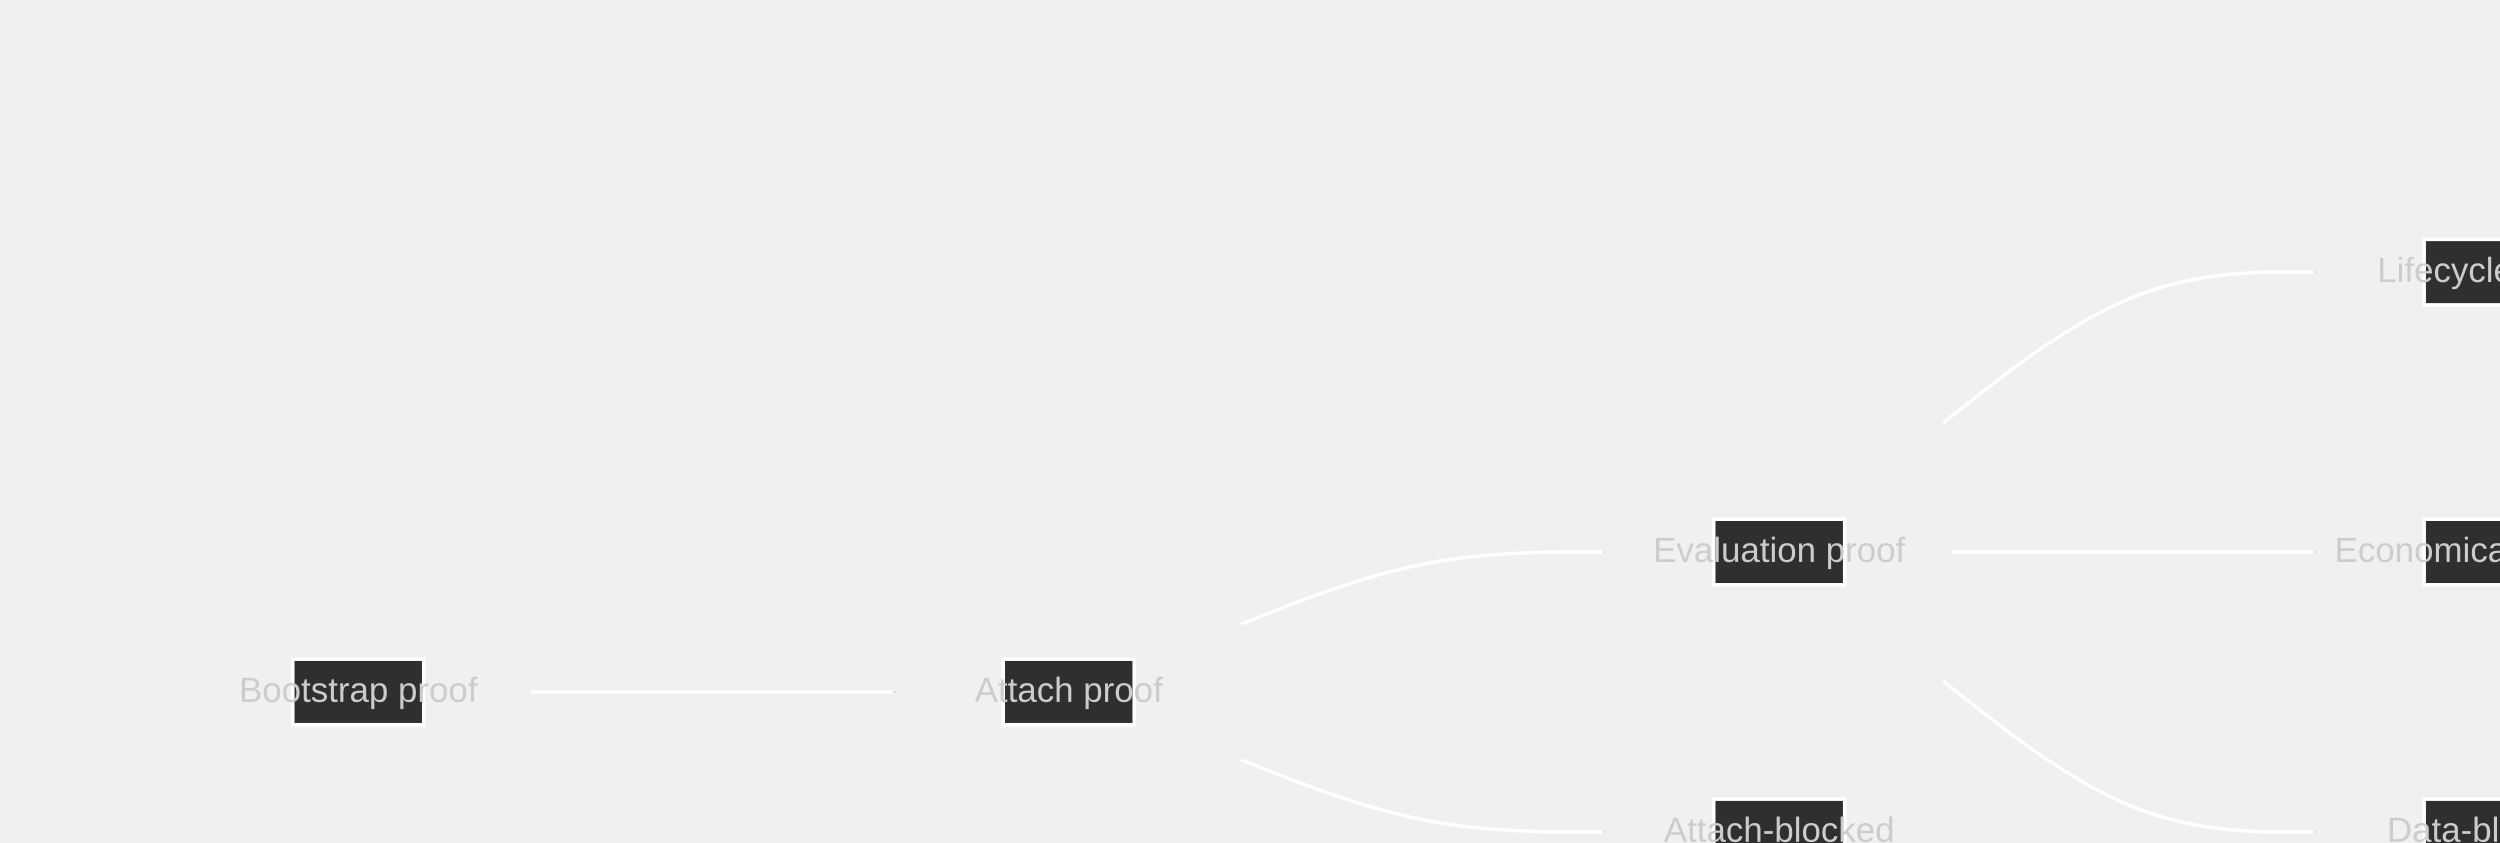
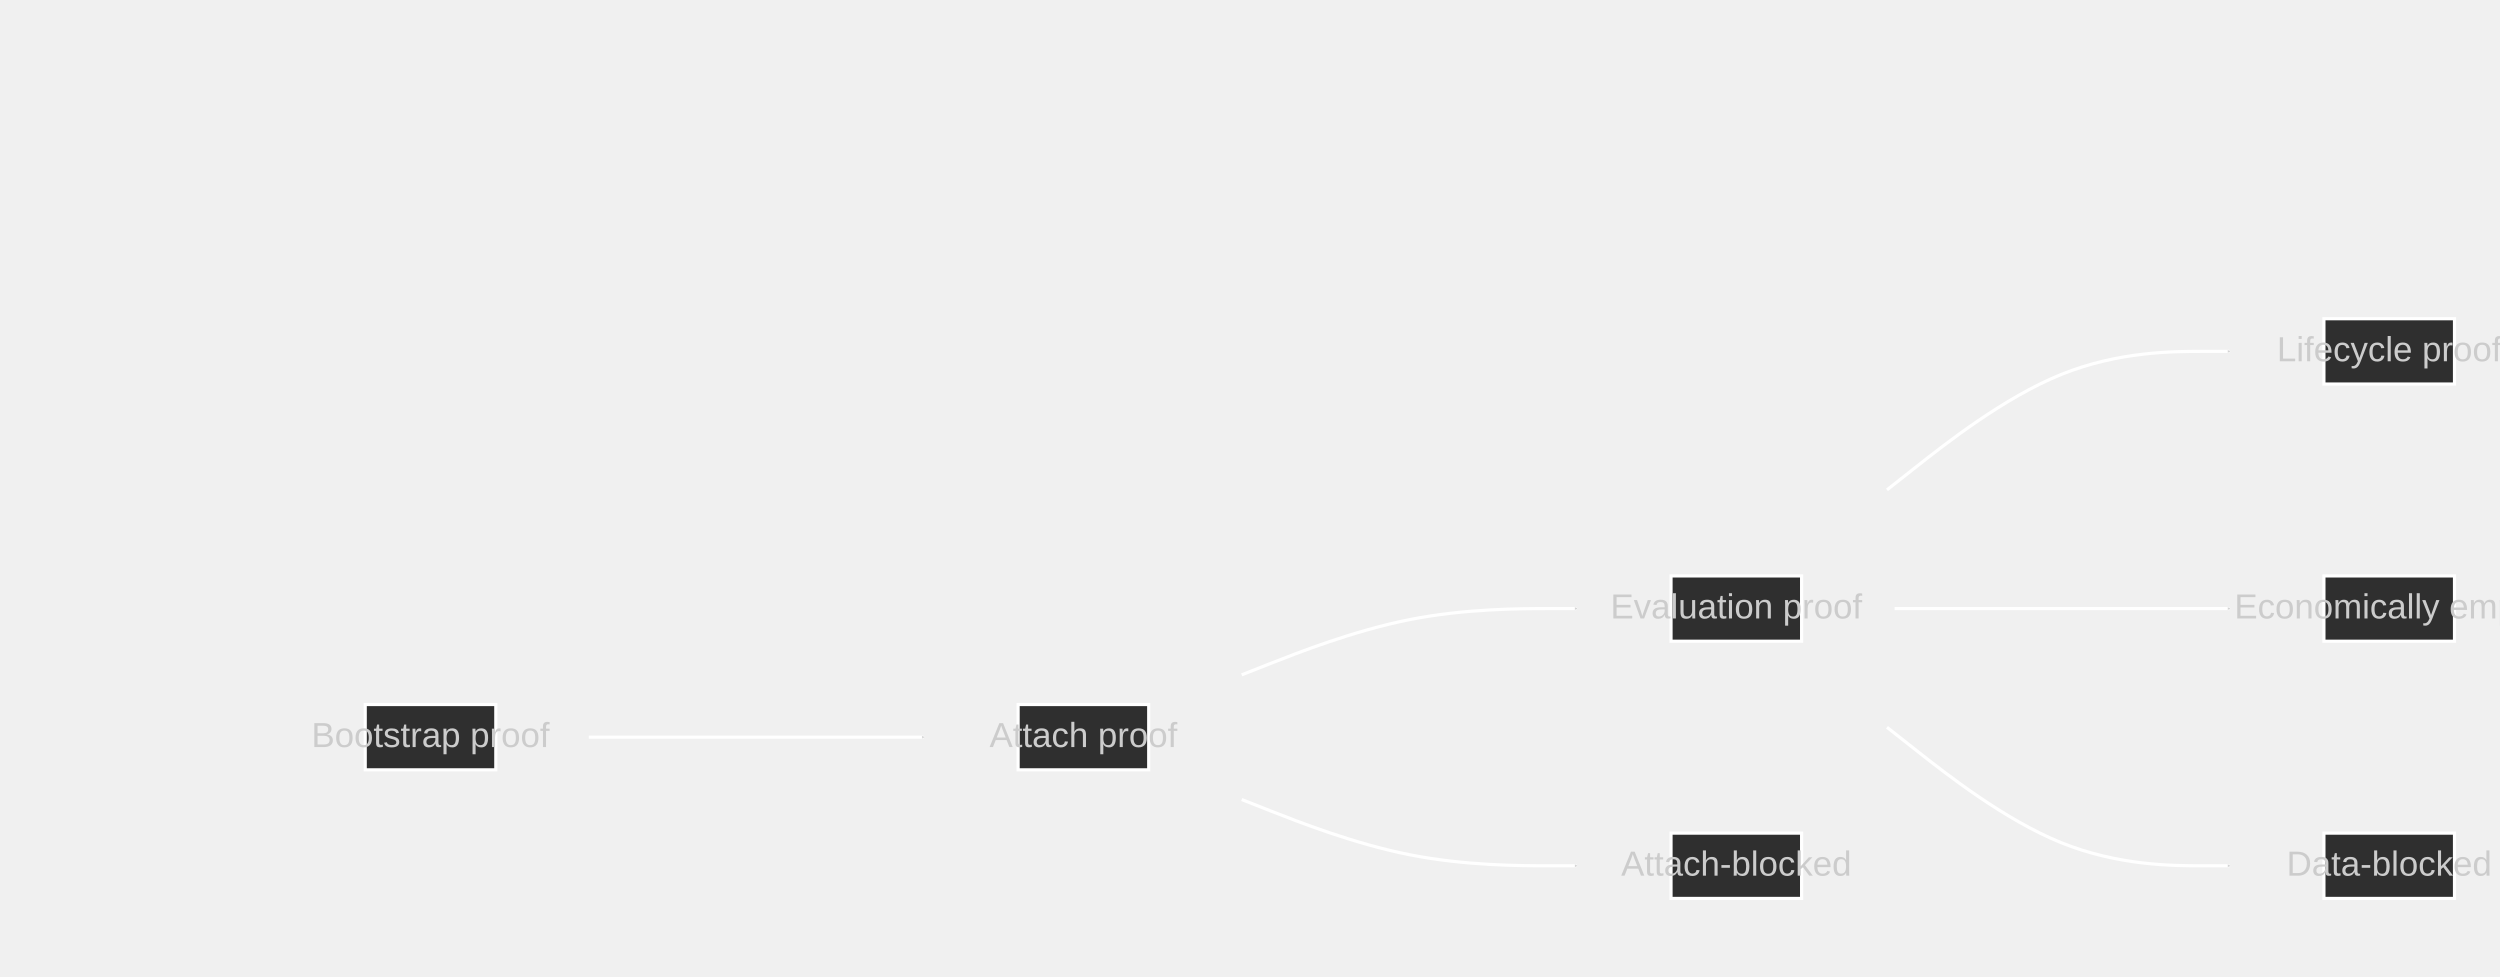
- <svg xmlns="http://www.w3.org/2000/svg" id="mermaid-a365aa38" width="100%" class="flowchart" style="max-width: 100%;" viewBox="-424 -324 5806 1956" role="graphics-document document" aria-roledescription="flowchart-v2">
-   <style>#mermaid-a365aa38{font-family:"trebuchet ms",verdana,arial,sans-serif;font-size:81px;fill:#ccc;}@keyframes edge-animation-frame{from{stroke-dashoffset:0;}}@keyframes dash{to{stroke-dashoffset:0;}}#mermaid-a365aa38 .edge-animation-slow{stroke-dasharray:9,5!important;stroke-dashoffset:900;animation:dash 50s linear infinite;stroke-linecap:round;}#mermaid-a365aa38 .edge-animation-fast{stroke-dasharray:9,5!important;stroke-dashoffset:900;animation:dash 20s linear infinite;stroke-linecap:round;}#mermaid-a365aa38 .error-icon{fill:#a44141;}#mermaid-a365aa38 .error-text{fill:#ddd;stroke:#ddd;}#mermaid-a365aa38 .edge-thickness-normal{stroke-width:8px;}#mermaid-a365aa38 .edge-thickness-thick{stroke-width:3.5px;}#mermaid-a365aa38 .edge-pattern-solid{stroke-dasharray:0;}#mermaid-a365aa38 .edge-thickness-invisible{stroke-width:0;fill:none;}#mermaid-a365aa38 .edge-pattern-dashed{stroke-dasharray:3;}#mermaid-a365aa38 .edge-pattern-dotted{stroke-dasharray:2;}#mermaid-a365aa38 .marker{fill:lightgrey;stroke:#ffffff;}#mermaid-a365aa38 .marker.cross{stroke:#ffffff;}#mermaid-a365aa38 svg{font-family:"trebuchet ms",verdana,arial,sans-serif;font-size:81px;}#mermaid-a365aa38 p{margin:0;}#mermaid-a365aa38 .label{font-family:"trebuchet ms",verdana,arial,sans-serif;color:#ccc;}#mermaid-a365aa38 .cluster-label text{fill:#F9FFFE;}#mermaid-a365aa38 .cluster-label span{color:#F9FFFE;}#mermaid-a365aa38 .cluster-label span p{background-color:transparent;}#mermaid-a365aa38 .label text,#mermaid-a365aa38 span{fill:#ccc;color:#ccc;}#mermaid-a365aa38 .node rect,#mermaid-a365aa38 .node circle,#mermaid-a365aa38 .node ellipse,#mermaid-a365aa38 .node polygon,#mermaid-a365aa38 .node path{fill:#2f2f2f;stroke:#ffffff;stroke-width:8px;}#mermaid-a365aa38 .rough-node .label text,#mermaid-a365aa38 .node .label text,#mermaid-a365aa38 .image-shape .label,#mermaid-a365aa38 .icon-shape .label{text-anchor:middle;}#mermaid-a365aa38 .node .katex path{fill:#000;stroke:#000;stroke-width:8px;}#mermaid-a365aa38 .rough-node .label,#mermaid-a365aa38 .node .label,#mermaid-a365aa38 .image-shape .label,#mermaid-a365aa38 .icon-shape .label{text-align:center;}#mermaid-a365aa38 .node.clickable{cursor:pointer;}#mermaid-a365aa38 .root .anchor path{fill:lightgrey!important;stroke-width:0;stroke:#ffffff;}#mermaid-a365aa38 .arrowheadPath{fill:lightgrey;}#mermaid-a365aa38 .edgePath .path{stroke:#ffffff;stroke-width:8px;}#mermaid-a365aa38 .flowchart-link{stroke:#ffffff;fill:none;}#mermaid-a365aa38 .edgeLabel{background-color:hsl(0, 0%, 34.412%);text-align:center;}#mermaid-a365aa38 .edgeLabel p{background-color:hsl(0, 0%, 34.412%);}#mermaid-a365aa38 .edgeLabel rect{opacity:0.5;background-color:hsl(0, 0%, 34.412%);fill:hsl(0, 0%, 34.412%);}#mermaid-a365aa38 .labelBkg{background-color:rgba(87.75, 87.75, 87.75, 0.5);}#mermaid-a365aa38 .cluster rect{fill:hsl(180, 1.587%, 28.353%);stroke:rgba(255, 255, 255, 0.25);stroke-width:8px;}#mermaid-a365aa38 .cluster text{fill:#F9FFFE;}#mermaid-a365aa38 .cluster span{color:#F9FFFE;}#mermaid-a365aa38 div.mermaidTooltip{position:absolute;text-align:center;max-width: 100%;padding:2px;font-family:"trebuchet ms",verdana,arial,sans-serif;font-size:61px;background:hsl(20, 1.587%, 12.353%);border:1px solid rgba(255, 255, 255, 0.25);border-radius:2px;pointer-events:none;z-index:100;}#mermaid-a365aa38 .flowchartTitleText{text-anchor:middle;font-size:91px;fill:#ccc;}#mermaid-a365aa38 rect.text{fill:none;stroke-width:0;}#mermaid-a365aa38 .icon-shape,#mermaid-a365aa38 .image-shape{background-color:hsl(0, 0%, 34.412%);text-align:center;}#mermaid-a365aa38 .icon-shape p,#mermaid-a365aa38 .image-shape p{background-color:hsl(0, 0%, 34.412%);padding:2px;}#mermaid-a365aa38 .icon-shape .label rect,#mermaid-a365aa38 .image-shape .label rect{opacity:0.5;background-color:hsl(0, 0%, 34.412%);fill:hsl(0, 0%, 34.412%);}#mermaid-a365aa38 .label-icon{display:inline-block;height:1em;overflow:visible;vertical-align:-0.125em;}#mermaid-a365aa38 .node .label-icon path{fill:currentColor;stroke:revert;stroke-width:revert;}#mermaid-a365aa38 :root{--mermaid-font-family:"trebuchet ms",verdana,arial,sans-serif;}</style>
+ <svg xmlns="http://www.w3.org/2000/svg" id="mermaid-a365aa38" width="100%" class="flowchart" style="max-width: 100%;" viewBox="-680 -580 6318 2468" role="graphics-document document" aria-roledescription="flowchart-v2">
+   <style>#mermaid-a365aa38{font-family:"trebuchet ms",verdana,arial,sans-serif;font-size:88px;fill:#ccc;}@keyframes edge-animation-frame{from{stroke-dashoffset:0;}}@keyframes dash{to{stroke-dashoffset:0;}}#mermaid-a365aa38 .edge-animation-slow{stroke-dasharray:9,5!important;stroke-dashoffset:900;animation:dash 50s linear infinite;stroke-linecap:round;}#mermaid-a365aa38 .edge-animation-fast{stroke-dasharray:9,5!important;stroke-dashoffset:900;animation:dash 20s linear infinite;stroke-linecap:round;}#mermaid-a365aa38 .error-icon{fill:#a44141;}#mermaid-a365aa38 .error-text{fill:#ddd;stroke:#ddd;}#mermaid-a365aa38 .edge-thickness-normal{stroke-width:8px;}#mermaid-a365aa38 .edge-thickness-thick{stroke-width:3.5px;}#mermaid-a365aa38 .edge-pattern-solid{stroke-dasharray:0;}#mermaid-a365aa38 .edge-thickness-invisible{stroke-width:0;fill:none;}#mermaid-a365aa38 .edge-pattern-dashed{stroke-dasharray:3;}#mermaid-a365aa38 .edge-pattern-dotted{stroke-dasharray:2;}#mermaid-a365aa38 .marker{fill:lightgrey;stroke:#ffffff;}#mermaid-a365aa38 .marker.cross{stroke:#ffffff;}#mermaid-a365aa38 svg{font-family:"trebuchet ms",verdana,arial,sans-serif;font-size:88px;}#mermaid-a365aa38 p{margin:0;}#mermaid-a365aa38 .label{font-family:"trebuchet ms",verdana,arial,sans-serif;color:#ccc;}#mermaid-a365aa38 .cluster-label text{fill:#F9FFFE;}#mermaid-a365aa38 .cluster-label span{color:#F9FFFE;}#mermaid-a365aa38 .cluster-label span p{background-color:transparent;}#mermaid-a365aa38 .label text,#mermaid-a365aa38 span{fill:#ccc;color:#ccc;}#mermaid-a365aa38 .node rect,#mermaid-a365aa38 .node circle,#mermaid-a365aa38 .node ellipse,#mermaid-a365aa38 .node polygon,#mermaid-a365aa38 .node path{fill:#2f2f2f;stroke:#ffffff;stroke-width:8px;}#mermaid-a365aa38 .rough-node .label text,#mermaid-a365aa38 .node .label text,#mermaid-a365aa38 .image-shape .label,#mermaid-a365aa38 .icon-shape .label{text-anchor:middle;}#mermaid-a365aa38 .node .katex path{fill:#000;stroke:#000;stroke-width:8px;}#mermaid-a365aa38 .rough-node .label,#mermaid-a365aa38 .node .label,#mermaid-a365aa38 .image-shape .label,#mermaid-a365aa38 .icon-shape .label{text-align:center;}#mermaid-a365aa38 .node.clickable{cursor:pointer;}#mermaid-a365aa38 .root .anchor path{fill:lightgrey!important;stroke-width:0;stroke:#ffffff;}#mermaid-a365aa38 .arrowheadPath{fill:lightgrey;}#mermaid-a365aa38 .edgePath .path{stroke:#ffffff;stroke-width:8px;}#mermaid-a365aa38 .flowchart-link{stroke:#ffffff;fill:none;}#mermaid-a365aa38 .edgeLabel{background-color:hsl(0, 0%, 34.412%);text-align:center;}#mermaid-a365aa38 .edgeLabel p{background-color:hsl(0, 0%, 34.412%);}#mermaid-a365aa38 .edgeLabel rect{opacity:0.5;background-color:hsl(0, 0%, 34.412%);fill:hsl(0, 0%, 34.412%);}#mermaid-a365aa38 .labelBkg{background-color:rgba(87.75, 87.75, 87.75, 0.5);}#mermaid-a365aa38 .cluster rect{fill:hsl(180, 1.587%, 28.353%);stroke:rgba(255, 255, 255, 0.25);stroke-width:8px;}#mermaid-a365aa38 .cluster text{fill:#F9FFFE;}#mermaid-a365aa38 .cluster span{color:#F9FFFE;}#mermaid-a365aa38 div.mermaidTooltip{position:absolute;text-align:center;max-width: 100%;padding:2px;font-family:"trebuchet ms",verdana,arial,sans-serif;font-size:66px;background:hsl(20, 1.587%, 12.353%);border:1px solid rgba(255, 255, 255, 0.25);border-radius:2px;pointer-events:none;z-index:100;}#mermaid-a365aa38 .flowchartTitleText{text-anchor:middle;font-size:99px;fill:#ccc;}#mermaid-a365aa38 rect.text{fill:none;stroke-width:0;}#mermaid-a365aa38 .icon-shape,#mermaid-a365aa38 .image-shape{background-color:hsl(0, 0%, 34.412%);text-align:center;}#mermaid-a365aa38 .icon-shape p,#mermaid-a365aa38 .image-shape p{background-color:hsl(0, 0%, 34.412%);padding:2px;}#mermaid-a365aa38 .icon-shape .label rect,#mermaid-a365aa38 .image-shape .label rect{opacity:0.5;background-color:hsl(0, 0%, 34.412%);fill:hsl(0, 0%, 34.412%);}#mermaid-a365aa38 .label-icon{display:inline-block;height:1em;overflow:visible;vertical-align:-0.125em;}#mermaid-a365aa38 .node .label-icon path{fill:currentColor;stroke:revert;stroke-width:revert;}#mermaid-a365aa38 :root{--mermaid-font-family:"trebuchet ms",verdana,arial,sans-serif;}</style>
  <g>
    <marker id="mermaid-a365aa38_flowchart-v2-pointEnd" class="marker flowchart-v2" viewBox="0 0 10 10" refX="5" refY="5" markerUnits="userSpaceOnUse" markerWidth="8" markerHeight="8" orient="auto">
      <path d="M 0 0 L 10 5 L 0 10 z" class="arrowMarkerPath" style="stroke-width: 1; stroke-dasharray: 1,0;" />
    </marker>
    <marker id="mermaid-a365aa38_flowchart-v2-pointStart" class="marker flowchart-v2" viewBox="0 0 10 10" refX="4.5" refY="5" markerUnits="userSpaceOnUse" markerWidth="8" markerHeight="8" orient="auto">
      <path d="M 0 5 L 10 10 L 10 0 z" class="arrowMarkerPath" style="stroke-width: 1; stroke-dasharray: 1,0;" />
    </marker>
    <marker id="mermaid-a365aa38_flowchart-v2-circleEnd" class="marker flowchart-v2" viewBox="0 0 10 10" refX="11" refY="5" markerUnits="userSpaceOnUse" markerWidth="11" markerHeight="11" orient="auto">
      <circle cx="5" cy="5" r="5" class="arrowMarkerPath" style="stroke-width: 1; stroke-dasharray: 1,0;" />
    </marker>
    <marker id="mermaid-a365aa38_flowchart-v2-circleStart" class="marker flowchart-v2" viewBox="0 0 10 10" refX="-1" refY="5" markerUnits="userSpaceOnUse" markerWidth="11" markerHeight="11" orient="auto">
      <circle cx="5" cy="5" r="5" class="arrowMarkerPath" style="stroke-width: 1; stroke-dasharray: 1,0;" />
    </marker>
    <marker id="mermaid-a365aa38_flowchart-v2-crossEnd" class="marker cross flowchart-v2" viewBox="0 0 11 11" refX="12" refY="5.2" markerUnits="userSpaceOnUse" markerWidth="11" markerHeight="11" orient="auto">
      <path d="M 1,1 l 9,9 M 10,1 l -9,9" class="arrowMarkerPath" style="stroke-width: 2; stroke-dasharray: 1,0;" />
    </marker>
    <marker id="mermaid-a365aa38_flowchart-v2-crossStart" class="marker cross flowchart-v2" viewBox="0 0 11 11" refX="-1" refY="5.2" markerUnits="userSpaceOnUse" markerWidth="11" markerHeight="11" orient="auto">
      <path d="M 1,1 l 9,9 M 10,1 l -9,9" class="arrowMarkerPath" style="stroke-width: 2; stroke-dasharray: 1,0;" />
    </marker>
    <g class="root">
      <g class="clusters" />
      <g class="edgePaths">
        <path d="M808,1283L878.833,1283C949.667,1283,1091.333,1283,1232.333,1283C1373.333,1283,1513.667,1283,1583.833,1283L1654,1283" id="L_Bootstrap_Attach_0" class=" edge-thickness-normal edge-pattern-solid edge-thickness-normal edge-pattern-solid flowchart-link" style=";" data-edge="true" data-et="edge" data-id="L_Bootstrap_Attach_0" data-points="W3sieCI6ODA4LCJ5IjoxMjgzfSx7IngiOjEyMzMsInkiOjEyODN9LHsieCI6MTY1OCwieSI6MTI4M31d" marker-end="url(#mermaid-a365aa38_flowchart-v2-pointEnd)" />
        <path d="M2458,1125.424L2528.833,1097.52C2599.667,1069.616,2741.333,1013.808,2882.333,985.904C3023.333,958,3163.667,958,3233.833,958L3304,958" id="L_Attach_Eval_0" class=" edge-thickness-normal edge-pattern-solid edge-thickness-normal edge-pattern-solid flowchart-link" style=";" data-edge="true" data-et="edge" data-id="L_Attach_Eval_0" data-points="W3sieCI6MjQ1OCwieSI6MTEyNS40MjQyNDI0MjQyNDI1fSx7IngiOjI4ODMsInkiOjk1OH0seyJ4IjozMzA4LCJ5Ijo5NTh9XQ==" marker-end="url(#mermaid-a365aa38_flowchart-v2-pointEnd)" />
        <path d="M4088.769,658L4162.808,599.667C4236.846,541.333,4384.923,424.667,4529.128,366.333C4673.333,308,4813.667,308,4883.833,308L4954,308" id="L_Eval_Lifecycle_0" class=" edge-thickness-normal edge-pattern-solid edge-thickness-normal edge-pattern-solid flowchart-link" style=";" data-edge="true" data-et="edge" data-id="L_Eval_Lifecycle_0" data-points="W3sieCI6NDA4OC43NjkyMzA3NjkyMzEsInkiOjY1OH0seyJ4Ijo0NTMzLCJ5IjozMDh9LHsieCI6NDk1OCwieSI6MzA4fV0=" marker-end="url(#mermaid-a365aa38_flowchart-v2-pointEnd)" />
        <path d="M4108,958L4178.833,958C4249.667,958,4391.333,958,4532.333,958C4673.333,958,4813.667,958,4883.833,958L4954,958" id="L_Eval_Economic_0" class=" edge-thickness-normal edge-pattern-solid edge-thickness-normal edge-pattern-solid flowchart-link" style=";" data-edge="true" data-et="edge" data-id="L_Eval_Economic_0" data-points="W3sieCI6NDEwOCwieSI6OTU4fSx7IngiOjQ1MzMsInkiOjk1OH0seyJ4Ijo0OTU4LCJ5Ijo5NTh9XQ==" marker-end="url(#mermaid-a365aa38_flowchart-v2-pointEnd)" />
        <path d="M4088.769,1258L4162.808,1316.333C4236.846,1374.667,4384.923,1491.333,4529.128,1549.667C4673.333,1608,4813.667,1608,4883.833,1608L4954,1608" id="L_Eval_DataBlocked_0" class=" edge-thickness-normal edge-pattern-solid edge-thickness-normal edge-pattern-solid flowchart-link" style=";" data-edge="true" data-et="edge" data-id="L_Eval_DataBlocked_0" data-points="W3sieCI6NDA4OC43NjkyMzA3NjkyMzEsInkiOjEyNTh9LHsieCI6NDUzMywieSI6MTYwOH0seyJ4Ijo0OTU4LCJ5IjoxNjA4fV0=" marker-end="url(#mermaid-a365aa38_flowchart-v2-pointEnd)" />
        <path d="M2458,1440.576L2528.833,1468.48C2599.667,1496.384,2741.333,1552.192,2882.333,1580.096C3023.333,1608,3163.667,1608,3233.833,1608L3304,1608" id="L_Attach_AttachBlocked_0" class=" edge-thickness-normal edge-pattern-solid edge-thickness-normal edge-pattern-solid flowchart-link" style=";" data-edge="true" data-et="edge" data-id="L_Attach_AttachBlocked_0" data-points="W3sieCI6MjQ1OCwieSI6MTQ0MC41NzU3NTc1NzU3NTc1fSx7IngiOjI4ODMsInkiOjE2MDh9LHsieCI6MzMwOCwieSI6MTYwOH1d" marker-end="url(#mermaid-a365aa38_flowchart-v2-pointEnd)" />
      </g>
      <g class="edgeLabels">
        <g class="edgeLabel">
          <g class="label" data-id="L_Bootstrap_Attach_0" transform="translate(-400, -300)">
            <text y="-10.1" text-anchor="middle">
              <tspan class="text-outer-tspan row" x="0" y="-0.1em" dy="1.1em" text-anchor="middle" />
            </text>
          </g>
        </g>
        <g>
          <rect class="background" style="stroke: none" />
        </g>
        <g class="edgeLabel">
          <g class="label" data-id="L_Attach_Eval_0" transform="translate(-400, -300)">
            <text y="-10.1" text-anchor="middle">
              <tspan class="text-outer-tspan row" x="0" y="-0.1em" dy="1.1em" text-anchor="middle" />
            </text>
          </g>
        </g>
        <g>
          <rect class="background" style="stroke: none" />
        </g>
        <g class="edgeLabel">
          <g class="label" data-id="L_Eval_Lifecycle_0" transform="translate(-400, -300)">
            <text y="-10.1" text-anchor="middle">
              <tspan class="text-outer-tspan row" x="0" y="-0.1em" dy="1.1em" text-anchor="middle" />
            </text>
          </g>
        </g>
        <g>
          <rect class="background" style="stroke: none" />
        </g>
        <g class="edgeLabel">
          <g class="label" data-id="L_Eval_Economic_0" transform="translate(-400, -300)">
            <text y="-10.1" text-anchor="middle">
              <tspan class="text-outer-tspan row" x="0" y="-0.1em" dy="1.1em" text-anchor="middle" />
            </text>
          </g>
        </g>
        <g>
          <rect class="background" style="stroke: none" />
        </g>
        <g class="edgeLabel">
          <g class="label" data-id="L_Eval_DataBlocked_0" transform="translate(-400, -300)">
            <text y="-10.1" text-anchor="middle">
              <tspan class="text-outer-tspan row" x="0" y="-0.1em" dy="1.1em" text-anchor="middle" />
            </text>
          </g>
        </g>
        <g>
          <rect class="background" style="stroke: none" />
        </g>
        <g class="edgeLabel">
          <g class="label" data-id="L_Attach_AttachBlocked_0" transform="translate(-400, -300)">
            <text y="-10.1" text-anchor="middle">
              <tspan class="text-outer-tspan row" x="0" y="-0.1em" dy="1.1em" text-anchor="middle" />
            </text>
          </g>
        </g>
        <g>
          <rect class="background" style="stroke: none" />
        </g>
      </g>
      <g class="nodes">
        <g class="node default  " id="flowchart-Bootstrap-0" transform="translate(408, 1283)">
-           <rect class="basic label-container" style="" x="-152" y="-76" width="304" height="152" fill="#2f2f2f" />
+           <rect class="basic label-container" style="" x="-165" y="-82.5" width="330" height="165" fill="#2f2f2f" />
          <g class="label" style="" transform="translate(0, 0)">
            <rect />
-             <text x="0" y="0" text-anchor="middle" dominant-baseline="middle" style="font-size:81px;fill:#ccc;">Bootstrap proof</text>
+             <text x="0" y="0" text-anchor="middle" dominant-baseline="middle" style="font-size:88px;fill:#ccc;">Bootstrap proof</text>
          </g>
        </g>
        <g class="node default  " id="flowchart-Attach-1" transform="translate(2058, 1283)">
-           <rect class="basic label-container" style="" x="-152" y="-76" width="304" height="152" fill="#2f2f2f" />
+           <rect class="basic label-container" style="" x="-165" y="-82.5" width="330" height="165" fill="#2f2f2f" />
          <g class="label" style="" transform="translate(0, 0)">
            <rect />
-             <text x="0" y="0" text-anchor="middle" dominant-baseline="middle" style="font-size:81px;fill:#ccc;">Attach proof</text>
+             <text x="0" y="0" text-anchor="middle" dominant-baseline="middle" style="font-size:88px;fill:#ccc;">Attach proof</text>
          </g>
        </g>
        <g class="node default  " id="flowchart-Eval-3" transform="translate(3708, 958)">
-           <rect class="basic label-container" style="" x="-152" y="-76" width="304" height="152" fill="#2f2f2f" />
+           <rect class="basic label-container" style="" x="-165" y="-82.5" width="330" height="165" fill="#2f2f2f" />
          <g class="label" style="" transform="translate(0, 0)">
            <rect />
-             <text x="0" y="0" text-anchor="middle" dominant-baseline="middle" style="font-size:81px;fill:#ccc;">Evaluation proof</text>
+             <text x="0" y="0" text-anchor="middle" dominant-baseline="middle" style="font-size:88px;fill:#ccc;">Evaluation proof</text>
          </g>
        </g>
        <g class="node default  " id="flowchart-Lifecycle-5" transform="translate(5358, 308)">
-           <rect class="basic label-container" style="" x="-152" y="-76" width="304" height="152" fill="#2f2f2f" />
+           <rect class="basic label-container" style="" x="-165" y="-82.5" width="330" height="165" fill="#2f2f2f" />
          <g class="label" style="" transform="translate(0, 0)">
            <rect />
-             <text x="0" y="0" text-anchor="middle" dominant-baseline="middle" style="font-size:81px;fill:#ccc;">Lifecycle proof</text>
+             <text x="0" y="0" text-anchor="middle" dominant-baseline="middle" style="font-size:88px;fill:#ccc;">Lifecycle proof</text>
          </g>
        </g>
        <g class="node default  " id="flowchart-Economic-7" transform="translate(5358, 958)">
-           <rect class="basic label-container" style="" x="-152" y="-76" width="304" height="152" fill="#2f2f2f" />
+           <rect class="basic label-container" style="" x="-165" y="-82.5" width="330" height="165" fill="#2f2f2f" />
          <g class="label" style="" transform="translate(0, 0)">
            <rect />
-             <text x="0" y="0" text-anchor="middle" dominant-baseline="middle" style="font-size:81px;fill:#ccc;">Economically empty</text>
+             <text x="0" y="0" text-anchor="middle" dominant-baseline="middle" style="font-size:88px;fill:#ccc;">Economically empty</text>
          </g>
        </g>
        <g class="node default  " id="flowchart-DataBlocked-9" transform="translate(5358, 1608)">
-           <rect class="basic label-container" style="" x="-152" y="-76" width="304" height="152" fill="#2f2f2f" />
+           <rect class="basic label-container" style="" x="-165" y="-82.5" width="330" height="165" fill="#2f2f2f" />
          <g class="label" style="" transform="translate(0, 0)">
            <rect />
-             <text x="0" y="0" text-anchor="middle" dominant-baseline="middle" style="font-size:81px;fill:#ccc;">Data-blocked</text>
+             <text x="0" y="0" text-anchor="middle" dominant-baseline="middle" style="font-size:88px;fill:#ccc;">Data-blocked</text>
          </g>
        </g>
        <g class="node default  " id="flowchart-AttachBlocked-11" transform="translate(3708, 1608)">
-           <rect class="basic label-container" style="" x="-152" y="-76" width="304" height="152" fill="#2f2f2f" />
+           <rect class="basic label-container" style="" x="-165" y="-82.5" width="330" height="165" fill="#2f2f2f" />
          <g class="label" style="" transform="translate(0, 0)">
            <rect />
-             <text x="0" y="0" text-anchor="middle" dominant-baseline="middle" style="font-size:81px;fill:#ccc;">Attach-blocked</text>
+             <text x="0" y="0" text-anchor="middle" dominant-baseline="middle" style="font-size:88px;fill:#ccc;">Attach-blocked</text>
          </g>
        </g>
      </g>
    </g>
  </g>
</svg>
